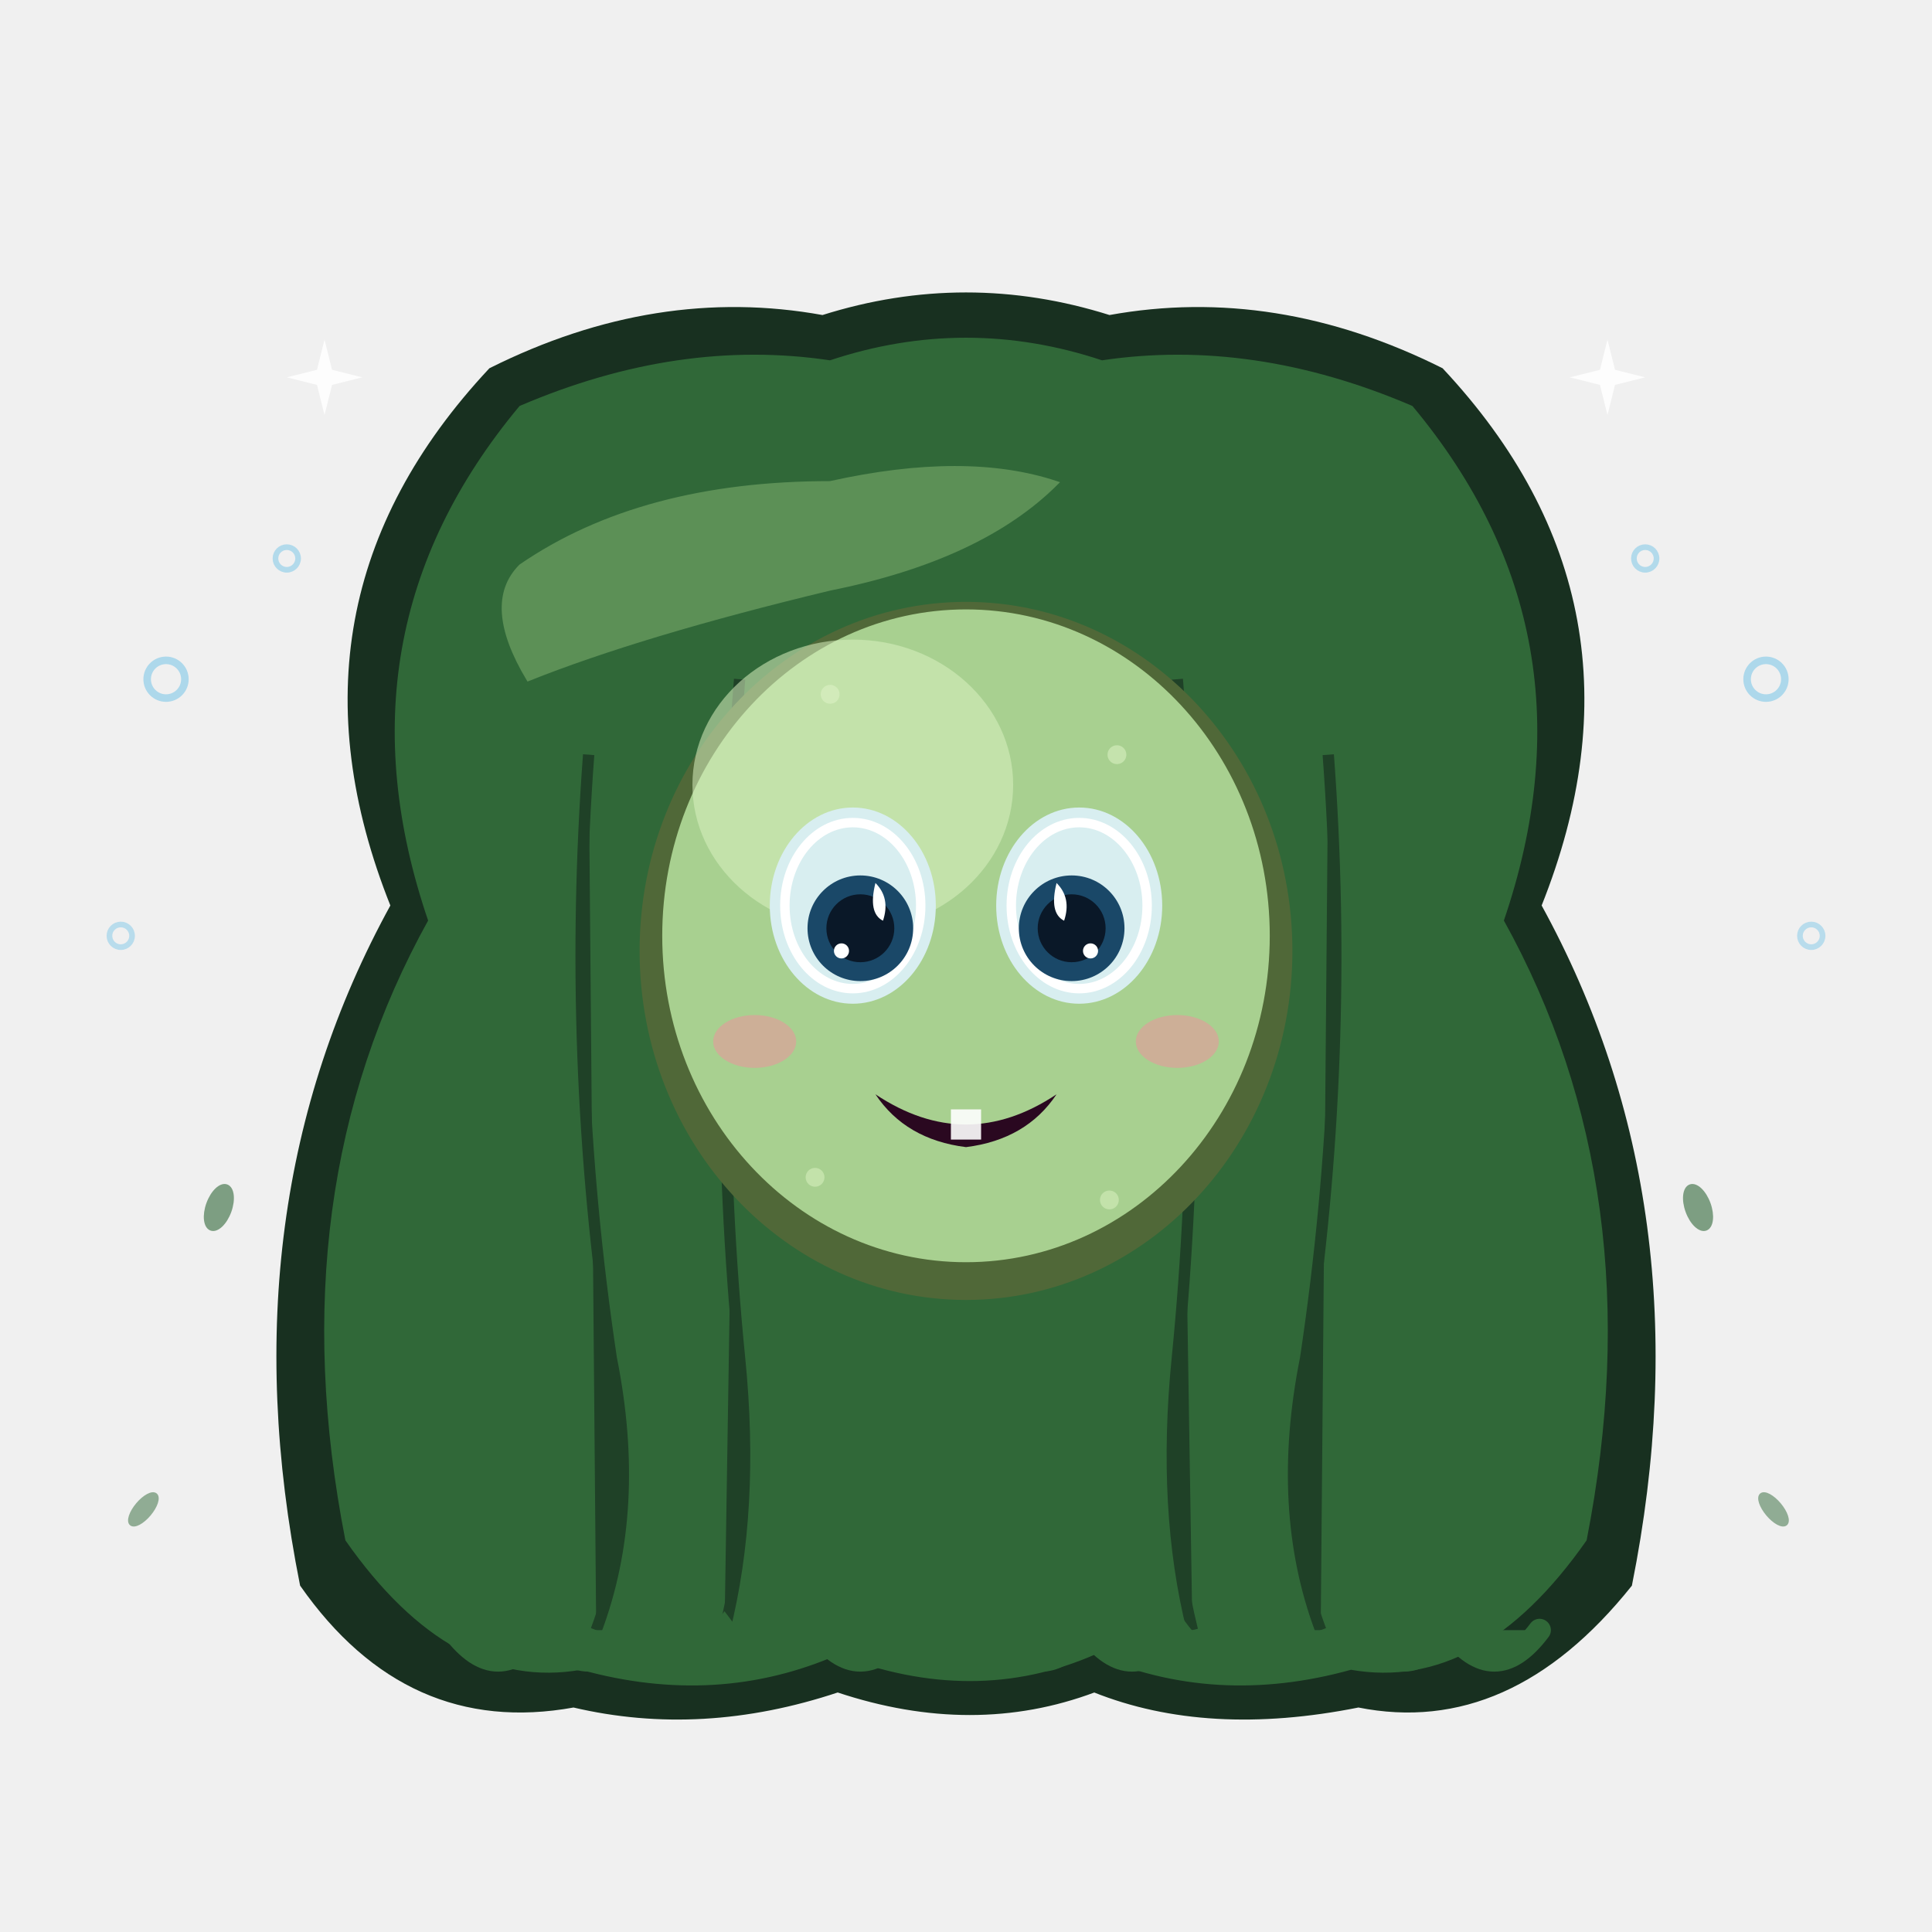
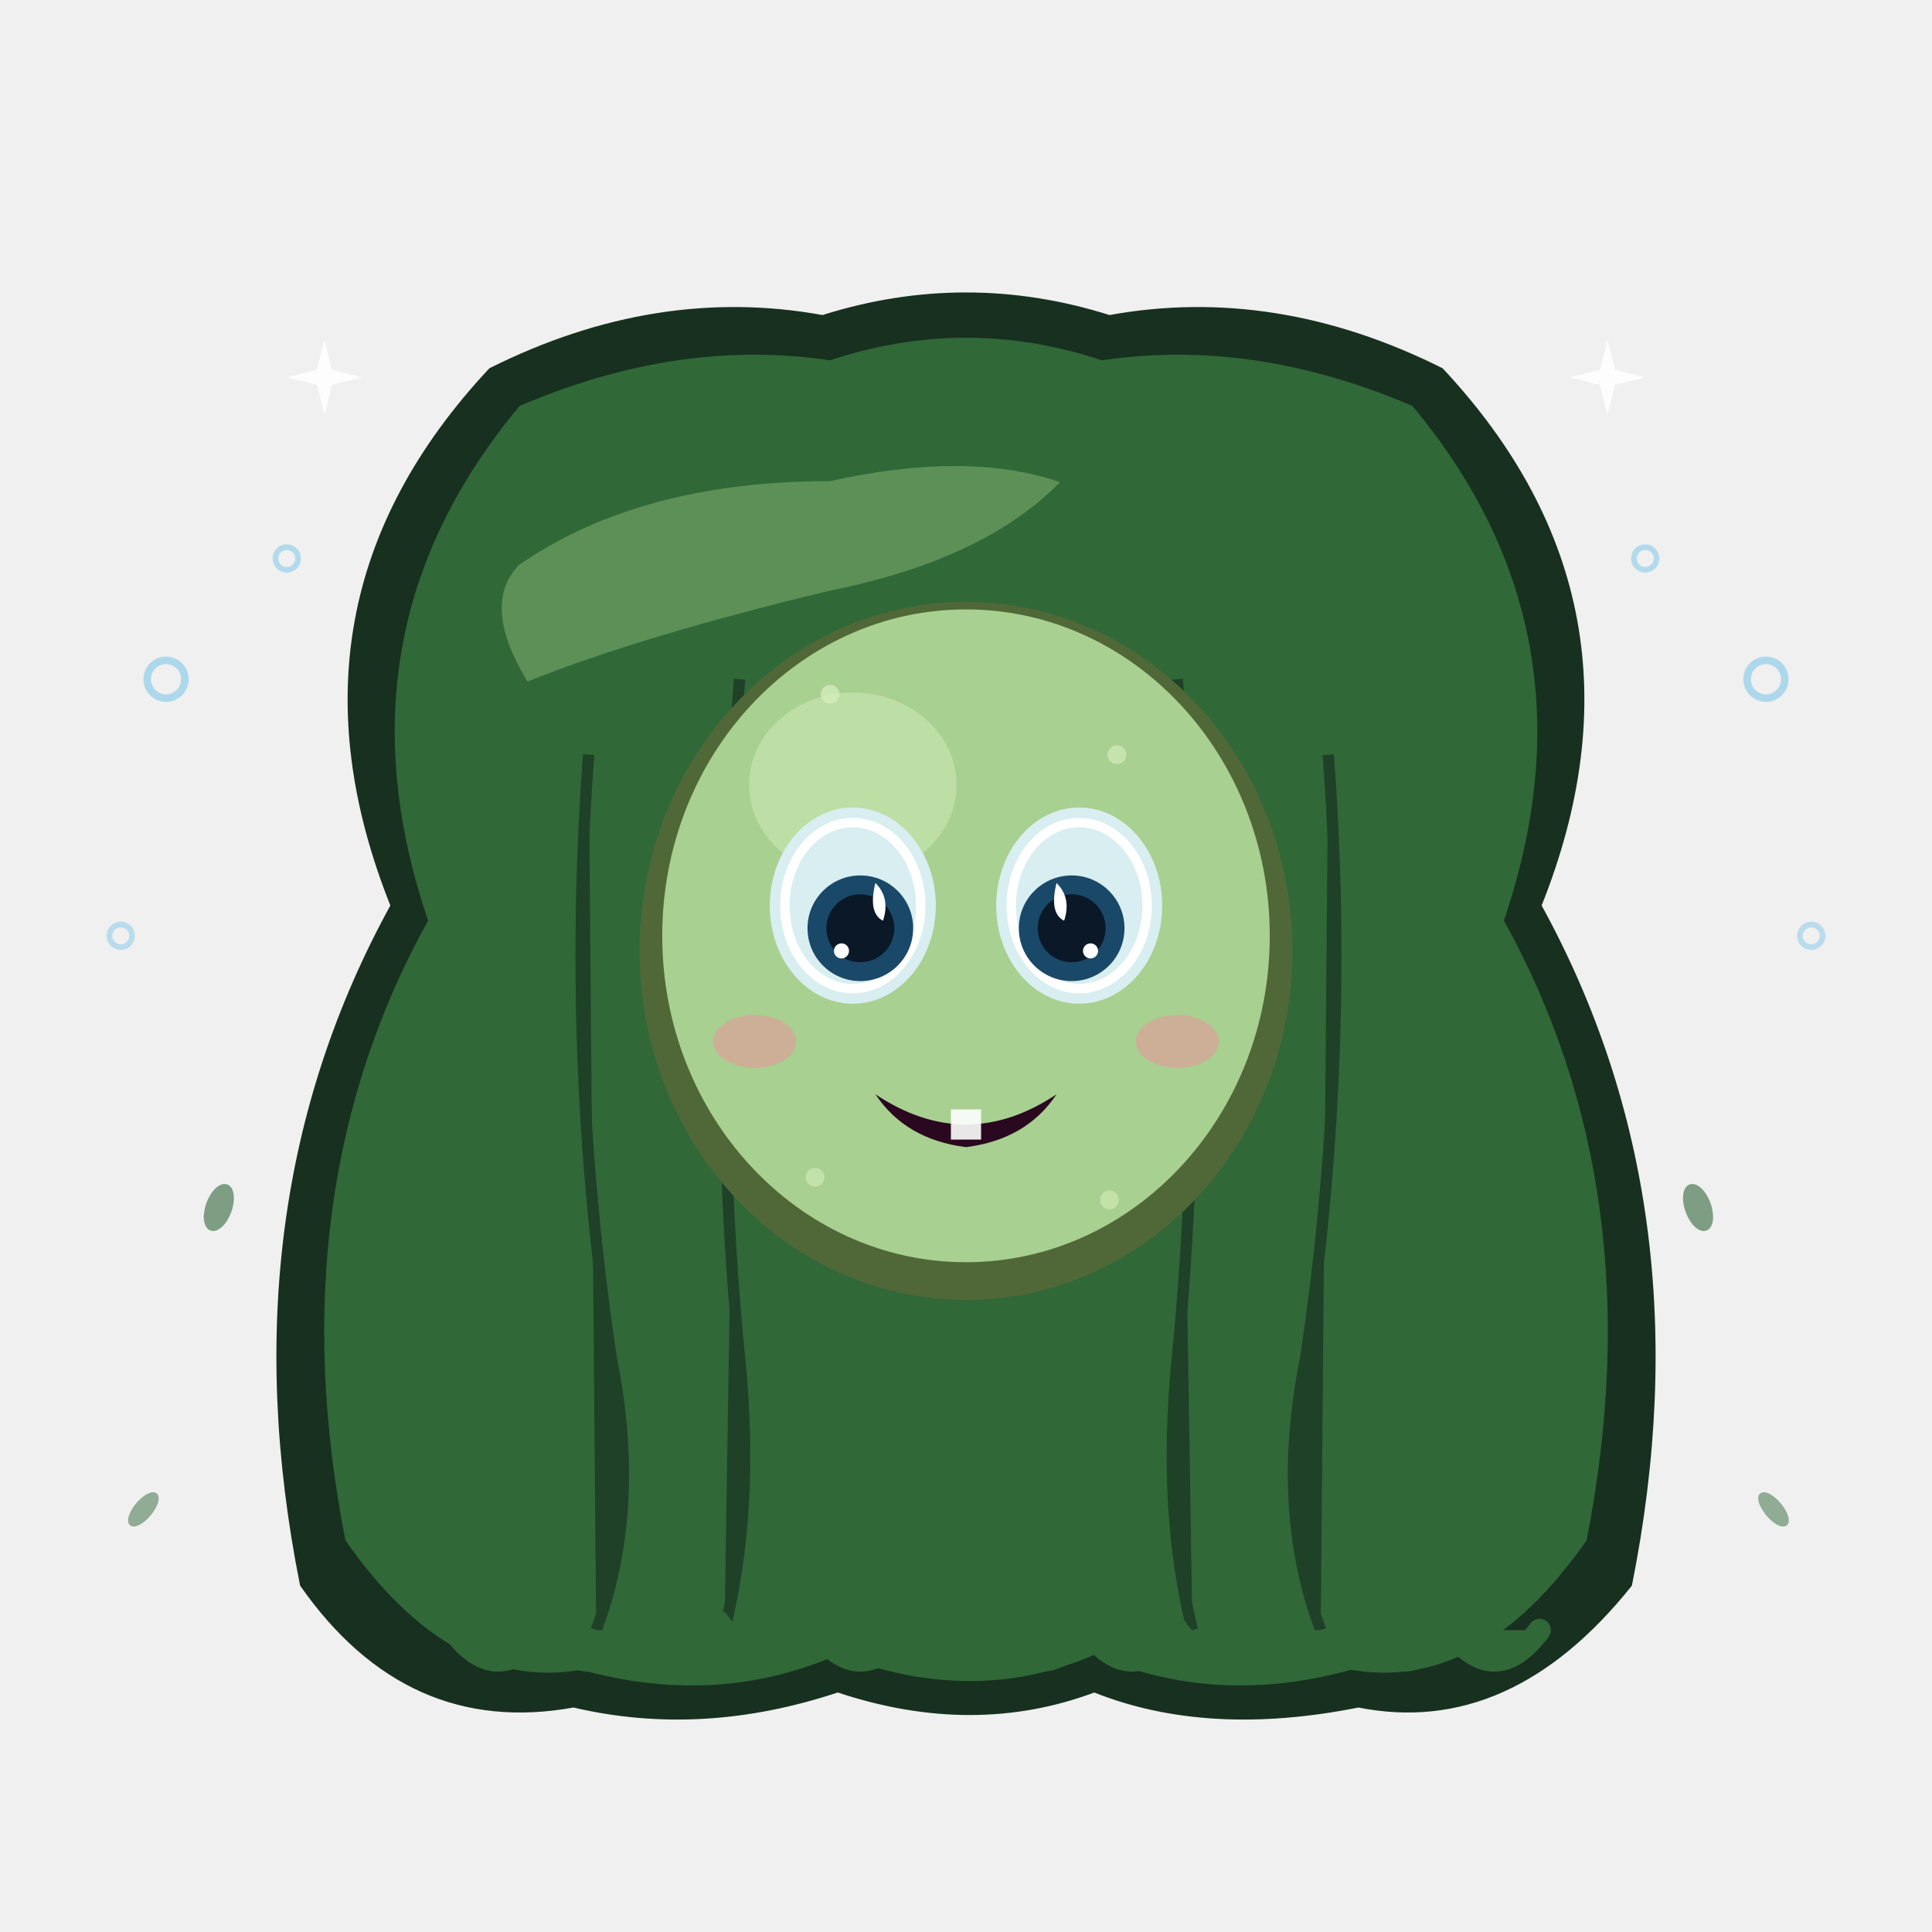
<svg xmlns="http://www.w3.org/2000/svg" viewBox="0 0 512 512" width="512" height="512">
  <style>
    .body-base       { fill: #a8d090; }
    .body-base       { stroke: #a8d090; }
    .body-shadow     { fill: #506838; }
    .body-shadow     { stroke: #506838; }
    .body-highlight  { fill: #d8f0c0; }
    .body-highlight  { stroke: #d8f0c0; }
    .body-stroke     { fill: #203018; }
    .body-stroke     { stroke: #203018; }
    .accent-base     { fill: #306838; }
    .accent-base     { stroke: #306838; }
    .accent-shadow   { fill: #183020; }
    .accent-shadow   { stroke: #183020; }
    .accent-highlight{ fill: #80b070; }
    .accent-highlight{ stroke: #80b070; }
    .eye-iris        { fill: #1a4868; }
    .eye-pupil       { fill: #0a1828; }
    .eye-highlight   { fill: #ffffff; }
    .eye-sclera      { fill: #d8eef0; }
    .mouth-interior  { fill: #2a0820; }
    .skin-base       { fill: #f0c890; }
    .skin-shadow     { fill: #a87850; }
  </style>
  <path d="M104,240 Q72,160 130,98 Q174,76 218,84 Q256,72 294,84 Q338,76 382,98 Q440,160 408,240 Q452,320 432,420 Q400,460 360,452 Q320,460 290,448 Q258,460 222,448 Q186,460 152,452 Q108,460 80,420 Q60,320 104,240 Z" class="accent-shadow" />
  <path d="M114,244 Q88,168 138,108 Q180,90 220,96 Q256,84 292,96 Q332,90 374,108 Q424,168 398,244 Q438,316 420,408 Q392,448 358,442 Q322,452 290,438 Q258,452 222,438 Q190,452 154,442 Q120,448 92,408 Q74,316 114,244 Z" class="accent-base" />
  <path d="M156,200 Q150,280 162,360 Q170,400 158,432" class="accent-shadow" fill="none" stroke-width="3" opacity="0.7" />
  <path d="M196,180 Q188,280 196,360 Q200,400 192,432" class="accent-shadow" fill="none" stroke-width="3" opacity="0.7" />
  <path d="M312,180 Q320,280 312,360 Q308,400 316,432" class="accent-shadow" fill="none" stroke-width="3" opacity="0.7" />
  <path d="M352,200 Q358,280 346,360 Q338,400 350,432" class="accent-shadow" fill="none" stroke-width="3" opacity="0.7" />
  <path d="M138,150 Q170,128 220,128 Q256,120 280,128 Q260,148 220,156 Q170,168 140,180 Q128,160 138,150 Z" class="accent-highlight" opacity="0.55" />
  <path d="M120,432 Q132,448 144,432 Q156,448 168,432 Q180,448 192,432 Q204,448 216,432 Q228,448 240,432 Q252,448 264,432 Q276,448 288,432 Q300,448 312,432 Q324,448 336,432 Q348,448 360,432 Q372,448 384,432 Q396,448 408,432" class="accent-base" fill="none" stroke-width="6" stroke-linecap="round" />
  <ellipse cx="256" cy="252" rx="86" ry="92" class="body-shadow" />
  <ellipse cx="256" cy="248" rx="80" ry="86" class="body-base" />
-   <ellipse cx="226" cy="208" rx="42" ry="38" class="body-highlight" opacity="0.55" />
+   <ellipse cx="226" cy="208" rx="27" ry="24" class="body-highlight" opacity="0.42" />
  <ellipse cx="226" cy="240" rx="22" ry="26" class="eye-sclera" stroke="none" />
  <ellipse cx="226" cy="240" rx="18" ry="22" fill="none" stroke="#ffffff" stroke-width="2.5" />
  <circle cx="228" cy="246" r="14" class="eye-iris" />
  <circle cx="228" cy="246" r="9" class="eye-pupil" />
  <path d="M232,234 Q236,238 234,244 Q230,242 232,234 Z" class="eye-highlight" stroke="none" />
  <circle cx="223" cy="252" r="2" class="eye-highlight" stroke="none" />
  <ellipse cx="286" cy="240" rx="22" ry="26" class="eye-sclera" stroke="none" />
  <ellipse cx="286" cy="240" rx="18" ry="22" fill="none" stroke="#ffffff" stroke-width="2.5" />
  <circle cx="284" cy="246" r="14" class="eye-iris" />
  <circle cx="284" cy="246" r="9" class="eye-pupil" />
  <path d="M280,234 Q284,238 282,244 Q278,242 280,234 Z" class="eye-highlight" stroke="none" />
  <circle cx="289" cy="252" r="2" class="eye-highlight" stroke="none" />
  <path d="M232,290 Q256,306 280,290 Q272,302 256,304 Q240,302 232,290 Z" class="mouth-interior" stroke-width="2" />
  <path d="M252,294 L252,302 L260,302 L260,294 Z" fill="#ffffff" opacity="0.9" />
  <ellipse cx="200" cy="276" rx="11" ry="7" fill="#ff80a0" opacity="0.42" stroke="none" />
  <ellipse cx="312" cy="276" rx="11" ry="7" fill="#ff80a0" opacity="0.42" stroke="none" />
  <circle cx="220" cy="184" r="2" class="body-highlight" opacity="0.7" stroke="none" />
  <circle cx="296" cy="200" r="2" class="body-highlight" opacity="0.6" stroke="none" />
  <circle cx="216" cy="312" r="2" class="body-highlight" opacity="0.55" stroke="none" />
  <circle cx="294" cy="318" r="2" class="body-highlight" opacity="0.55" stroke="none" />
  <circle cx="44" cy="180" r="5" fill="none" stroke="#80c8e8" stroke-width="2" opacity="0.6" />
  <circle cx="76" cy="148" r="3" fill="none" stroke="#80c8e8" stroke-width="1.5" opacity="0.55" />
  <circle cx="32" cy="248" r="3" fill="none" stroke="#80c8e8" stroke-width="1.5" opacity="0.5" />
  <circle cx="468" cy="180" r="5" fill="none" stroke="#80c8e8" stroke-width="2" opacity="0.6" />
  <circle cx="436" cy="148" r="3" fill="none" stroke="#80c8e8" stroke-width="1.5" opacity="0.55" />
  <circle cx="480" cy="248" r="3" fill="none" stroke="#80c8e8" stroke-width="1.5" opacity="0.5" />
  <ellipse cx="58" cy="320" rx="3" ry="6" class="accent-base" opacity="0.6" transform="rotate(20 58 320)" />
  <ellipse cx="450" cy="320" rx="3" ry="6" class="accent-base" opacity="0.6" transform="rotate(-20 450 320)" />
  <ellipse cx="38" cy="400" rx="2" ry="5" class="accent-base" opacity="0.5" transform="rotate(40 38 400)" />
  <ellipse cx="470" cy="400" rx="2" ry="5" class="accent-base" opacity="0.5" transform="rotate(-40 470 400)" />
  <path d="M86,90  L88,98 L96,100 L88,102 L86,110 L84,102 L76,100 L84,98 Z" fill="#ffffff" opacity="0.85" />
  <path d="M426,90 L428,98 L436,100 L428,102 L426,110 L424,102 L416,100 L424,98 Z" fill="#ffffff" opacity="0.85" />
</svg>
